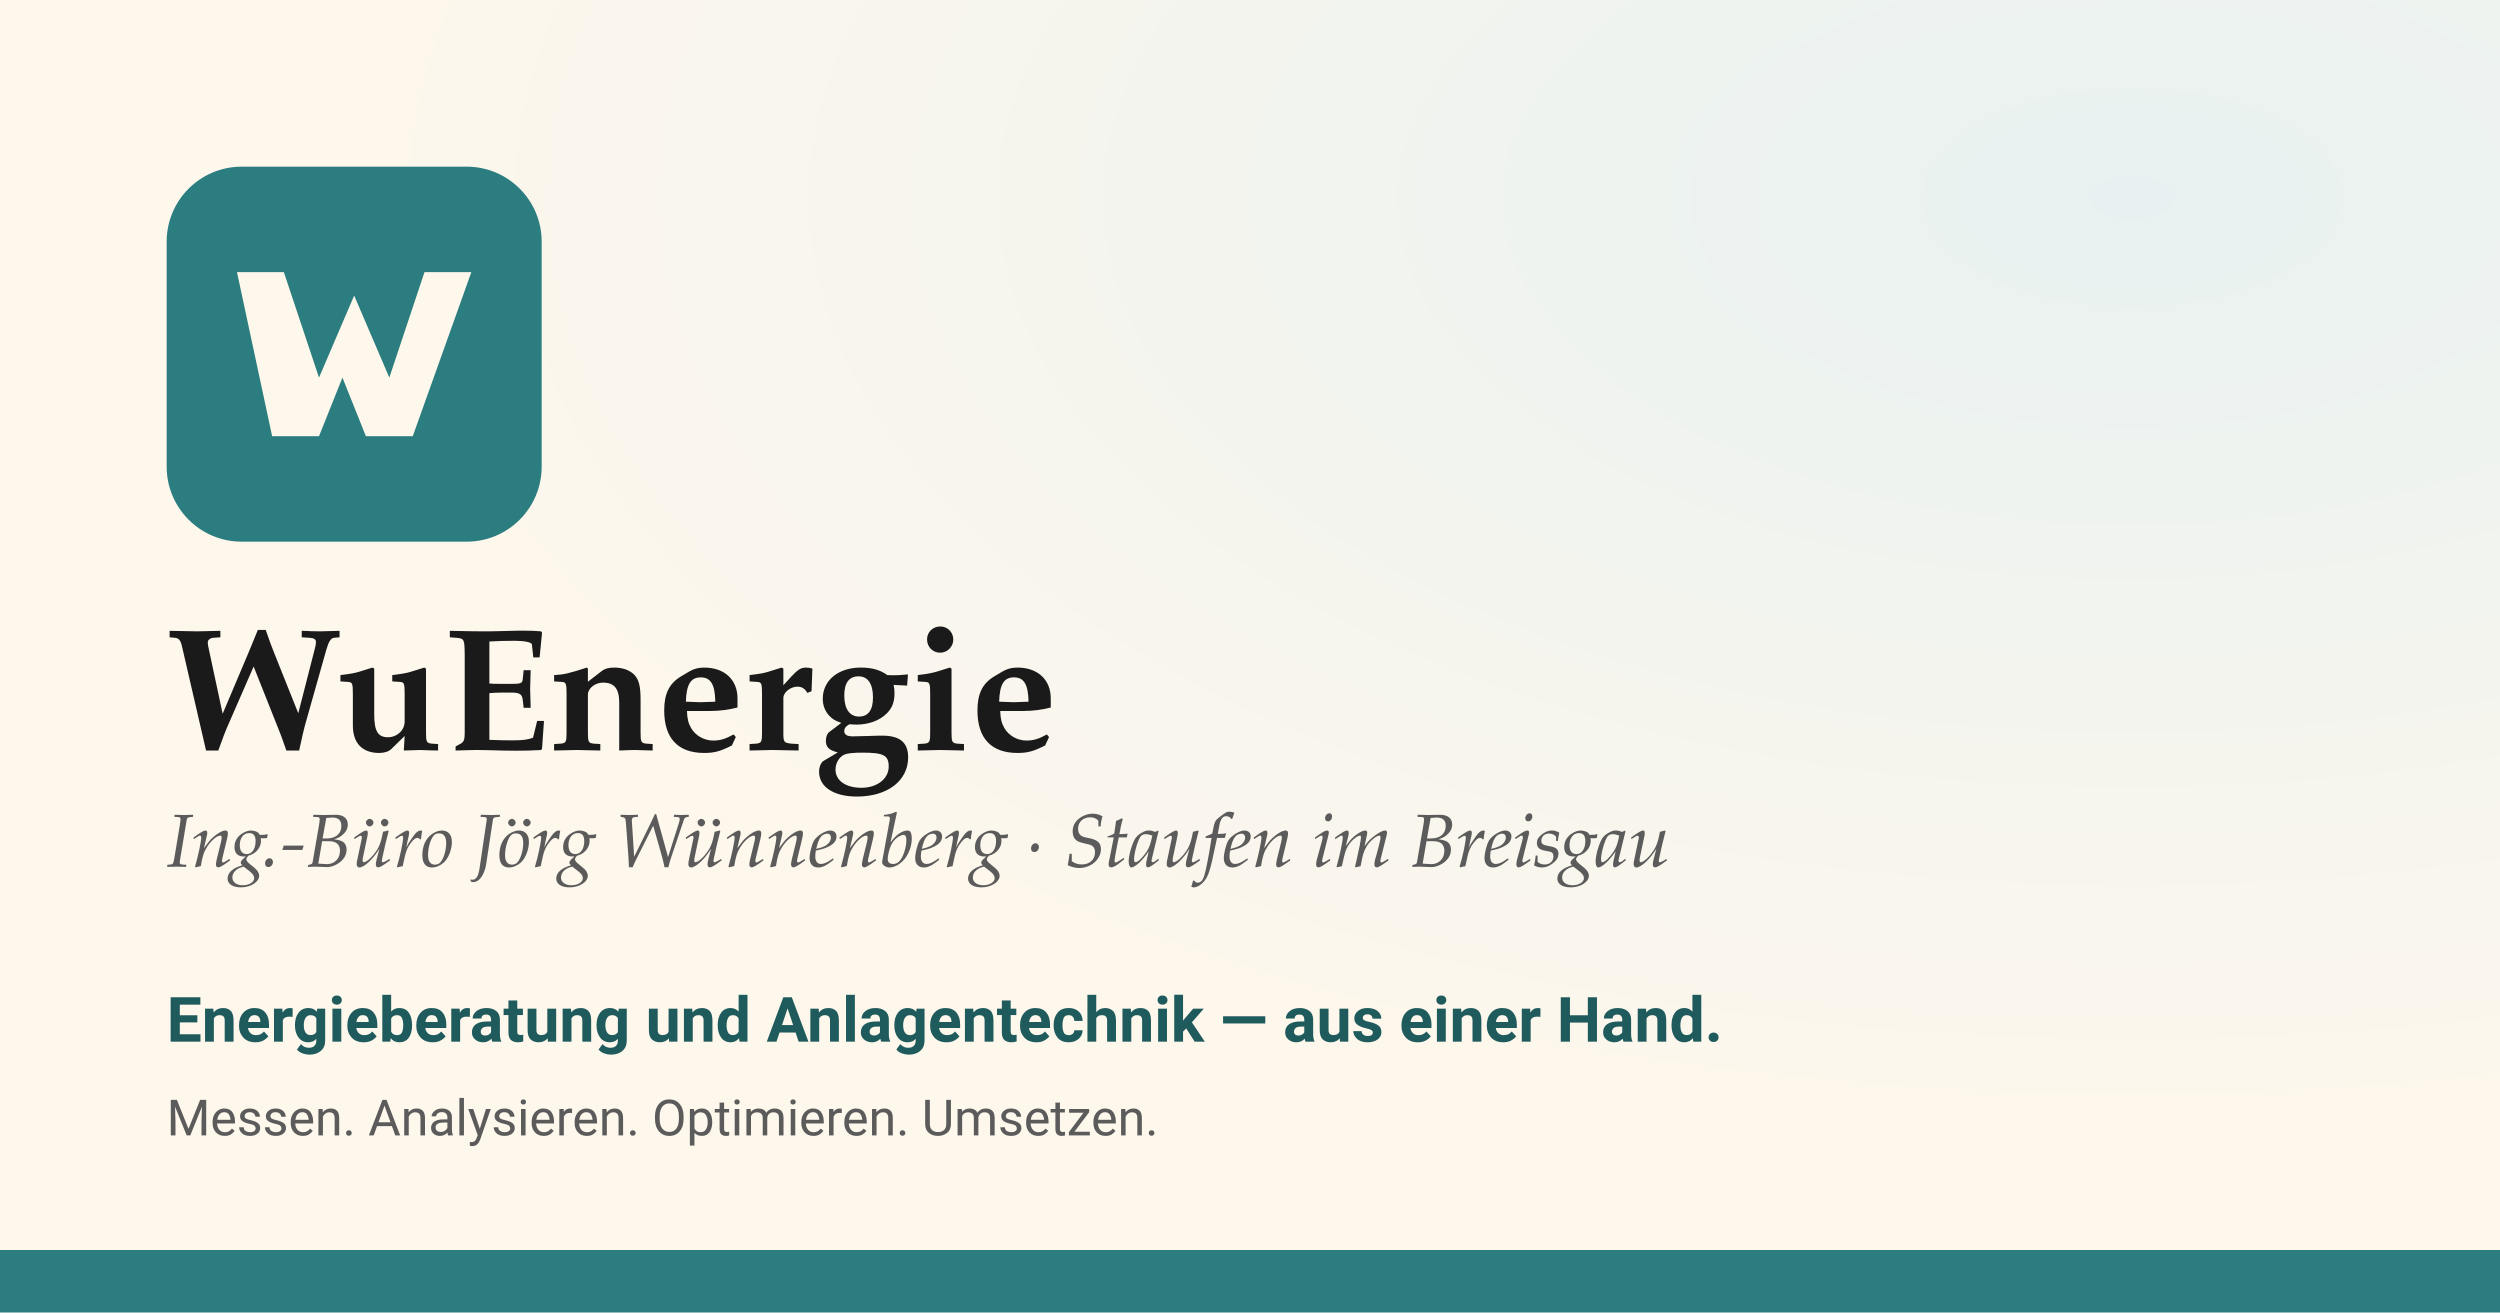
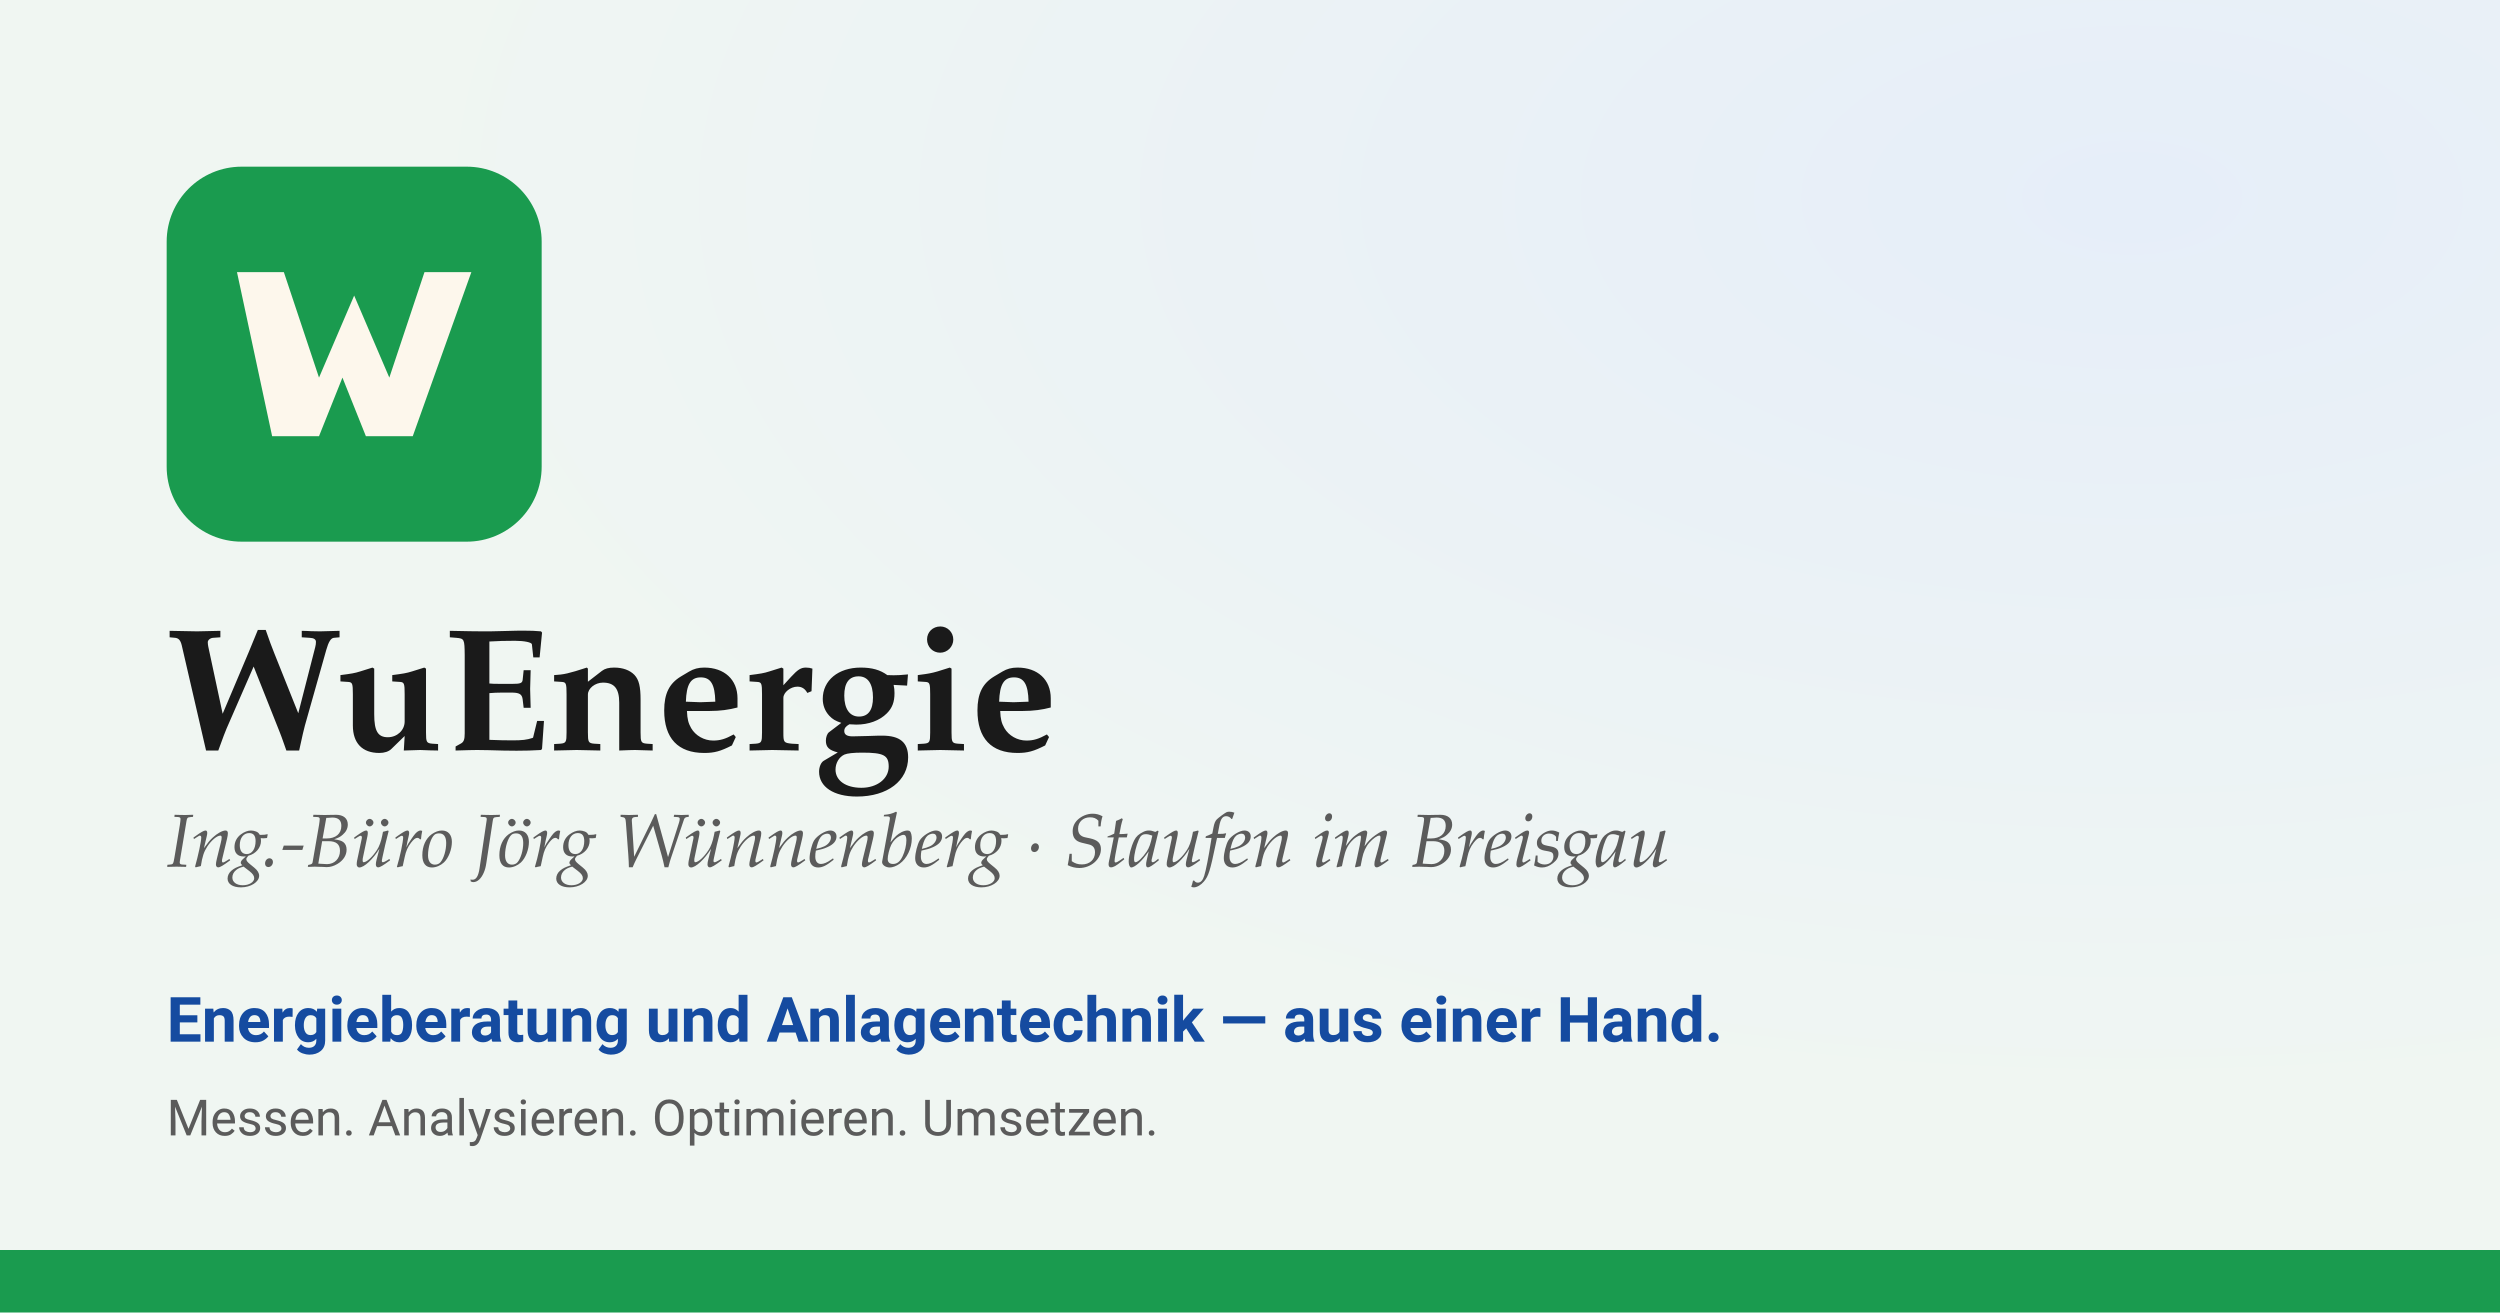
<svg xmlns="http://www.w3.org/2000/svg" viewBox="0 0 1200 630" width="1200" height="630" role="img" aria-label="WuEnergie — Ing.-Büro Jörg Wünnenberg">
  <defs>
    <radialGradient id="bg" cx="85%" cy="15%" r="70%">
-       <stop offset="0%" stop-color="#E8F1F1" />
-       <stop offset="100%" stop-color="#FDF7EC" />
+       <stop offset="0%" stop-color="#E6EEF9" />
+       <stop offset="100%" stop-color="#F0F6F2" />
    </radialGradient>
  </defs>
  <rect width="1200" height="630" fill="url(#bg)" />
  <g transform="translate(80 80)">
-     <rect width="180" height="180" rx="36" fill="#2B7D80" />
+     <rect width="180" height="180" rx="36" fill="#1A9B4F" />
    <path d="M 33.75 50.625 h 22.5 l 16.875 50.625 l 16.875 -39.375 l 16.875 39.375 l 16.875 -50.625 h 22.5 l -28.125 78.75 h -22.5 l -11.25 -28.125 l -11.25 28.125 h -22.5 z" fill="#FDF7EC" />
  </g>
  <g fill="#1A1A1A">
    <text x="80" y="360" font-family="Iowan Old Style, Palatino, Georgia, serif" font-size="84" font-weight="600">WuEnergie</text>
    <text x="80" y="416" font-family="Iowan Old Style, Palatino, Georgia, serif" font-size="36" font-style="italic" fill="#5B5B5B">Ing.-Büro Jörg Wünnenberg · Staufen im Breisgau</text>
  </g>
  <g font-family="-apple-system, Segoe UI, Roboto, sans-serif">
-     <text x="80" y="500" font-size="30" fill="#1F5A5C" font-weight="600">Energieberatung und Anlagentechnik — aus einer Hand.</text>
+     <text x="80" y="500" font-size="30" fill="#154BA0" font-weight="600">Energieberatung und Anlagentechnik — aus einer Hand.</text>
    <text x="80" y="545" font-size="24" fill="#5B5B5B">Messen. Analysieren. Optimieren. Umsetzen.</text>
  </g>
-   <rect x="0" y="600" width="1200" height="30" fill="#2B7D80" />
+   <rect x="0" y="600" width="1200" height="30" fill="#1A9B4F" />
</svg>
